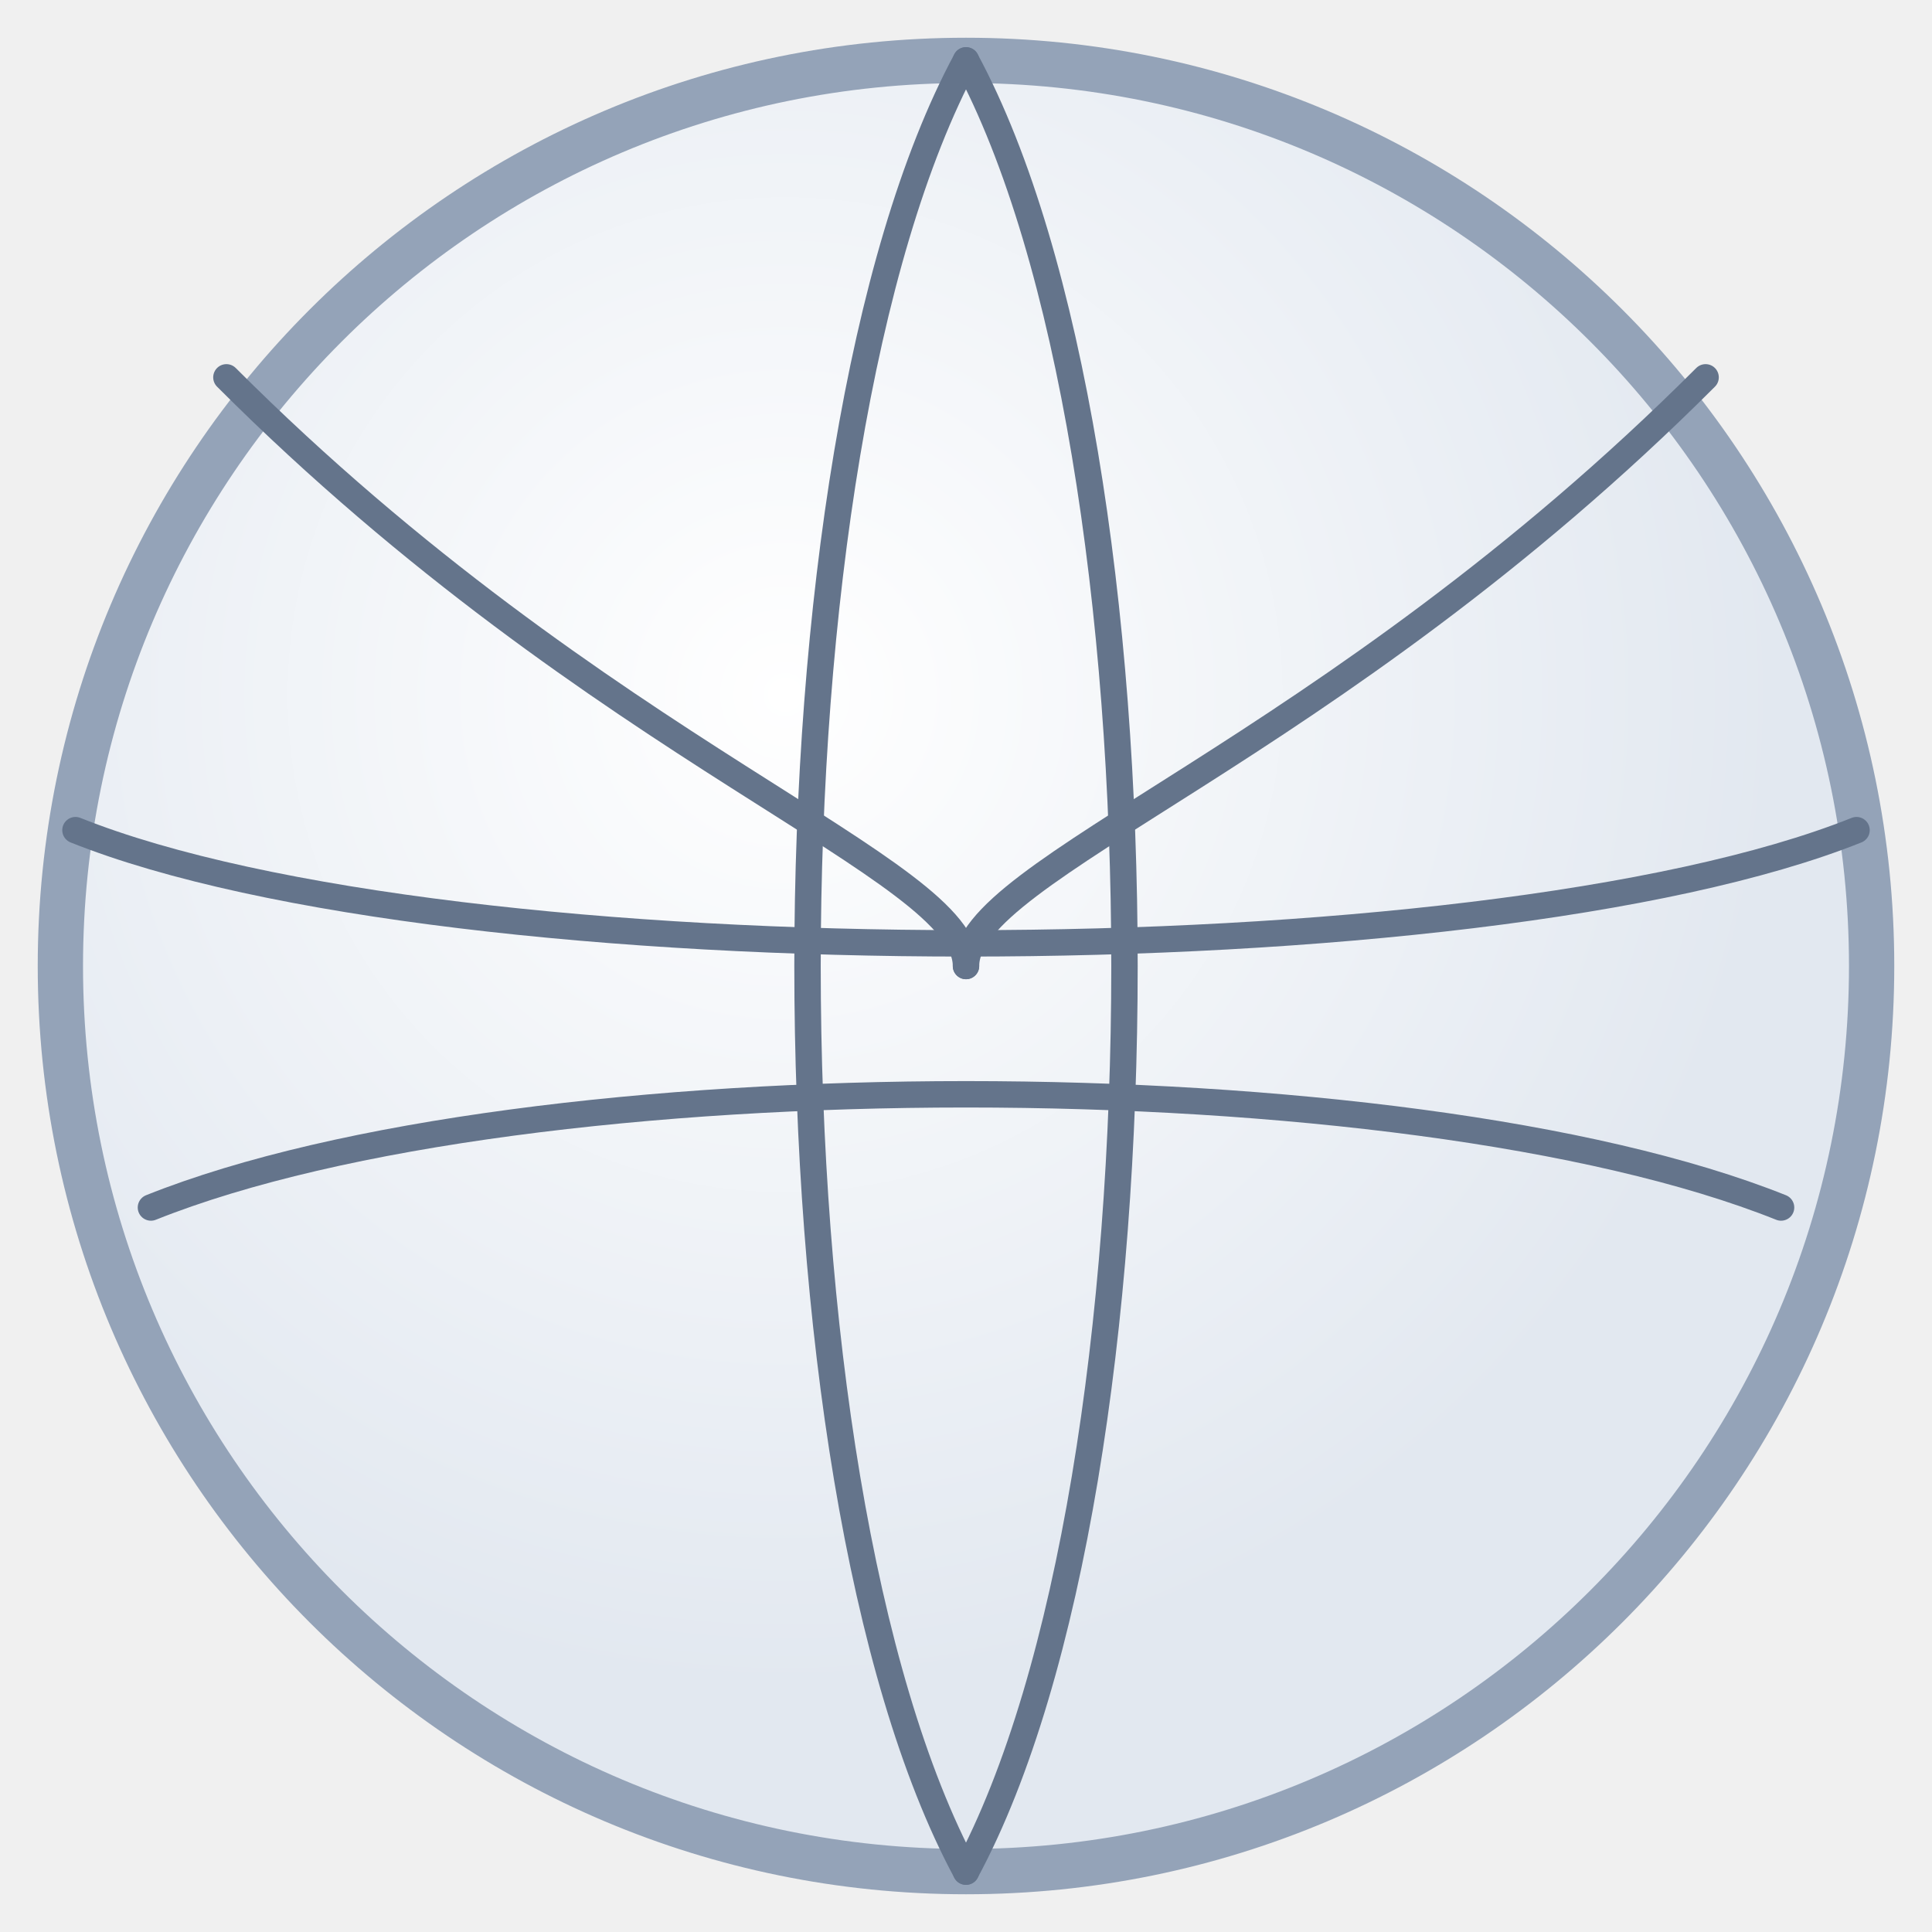
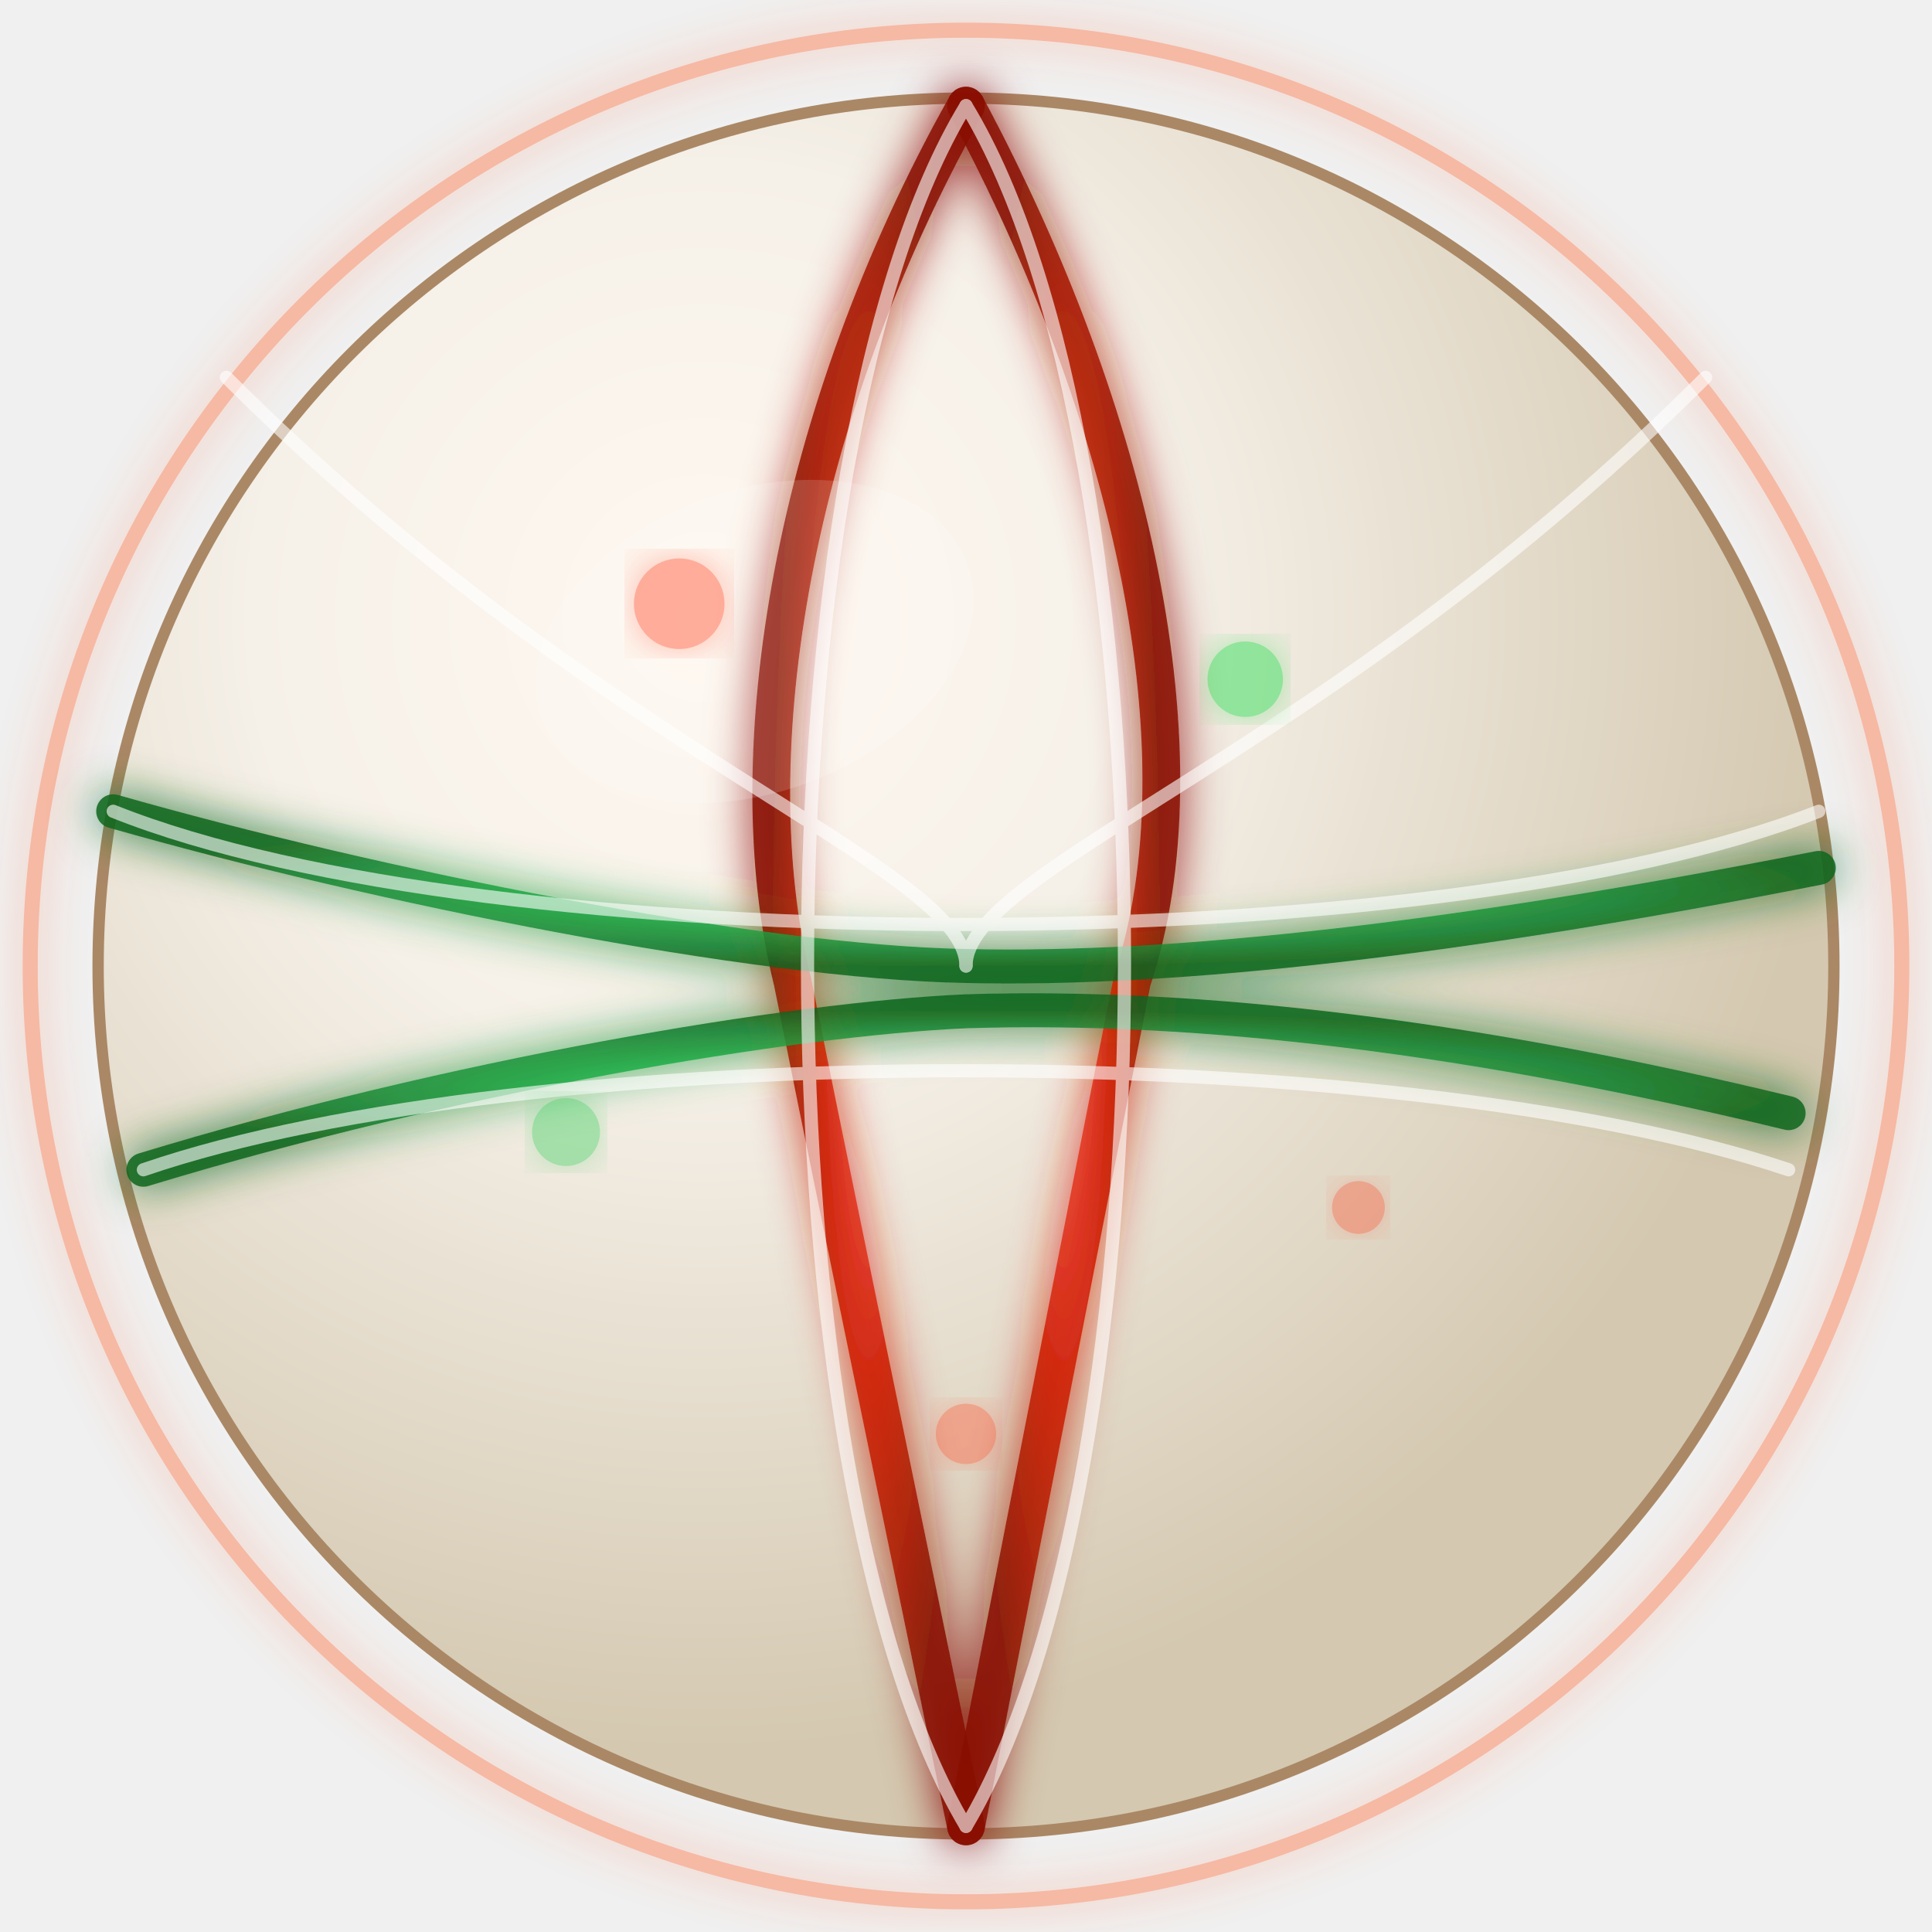
<svg xmlns="http://www.w3.org/2000/svg" viewBox="0 0 512 512">
  <defs>
-     <radialGradient id="b" cx="40%" cy="35%" r="55%">
-       <stop offset="0%" stop-color="#fff" />
-       <stop offset="100%" stop-color="#e2e8f0" />
+     <radialGradient id="glow" cx="35%" cy="30%" r="65%">
+       <stop offset="0%" stop-color="#fff8f0" />
+       <stop offset="40%" stop-color="#f5f0e8" />
+       <stop offset="100%" stop-color="#d4c8b0" />
    </radialGradient>
+     <radialGradient id="lava1" cx="50%" cy="50%" r="50%">
+       <stop offset="0%" stop-color="#ff4444" />
+       <stop offset="50%" stop-color="#cc2200" />
+       <stop offset="100%" stop-color="#881100" />
+     </radialGradient>
+     <radialGradient id="lava2" cx="50%" cy="50%" r="50%">
+       <stop offset="0%" stop-color="#44ff66" />
+       <stop offset="50%" stop-color="#22aa44" />
+       <stop offset="100%" stop-color="#116622" />
+     </radialGradient>
+     <filter id="heat">
+       <feTurbulence type="fractalNoise" baseFrequency="0.03" numOctaves="3" result="noise" />
+       <feDisplacementMap in="SourceGraphic" in2="noise" scale="8" xChannelSelector="R" yChannelSelector="G" />
+     </filter>
+     <filter id="glow-f">
+       <feGaussianBlur stdDeviation="6" result="blur" />
+       <feMerge>
+         <feMergeNode in="blur" />
+         <feMergeNode in="SourceGraphic" />
+       </feMerge>
+     </filter>
  </defs>
-   <circle cx="256" cy="256" r="240" fill="url(#b)" stroke="#94a3b8" stroke-width="12" />
-   <g fill="none" stroke="#64748b" stroke-width="7" stroke-linecap="round">
-     <path d="M256 16 C200 120, 200 392, 256 496" />
-     <path d="M256 16 C312 120, 312 392, 256 496" />
-     <path d="M20 220 C120 260, 392 260, 492 220" />
-     <path d="M40 320 C140 280, 372 280, 472 320" />
+   <circle cx="256" cy="256" r="248" fill="none" stroke="#ff6633" stroke-width="4" opacity=".4" filter="url(#glow-f)" />
+   <circle cx="256" cy="256" r="230" fill="url(#glow)" stroke="#aa8866" stroke-width="3" />
+   <g fill="none" stroke-linecap="round" filter="url(#glow-f)">
+     <path d="M256 28 C210 110, 195 200, 210 260 Q220 310, 256 484" stroke="url(#lava1)" stroke-width="10" opacity=".85" />
+     <path d="M256 28 C300 110, 320 200, 300 260 Q290 310, 256 484" stroke="url(#lava1)" stroke-width="10" opacity=".85" />
+     <path d="M30 215 C100 235, 200 255, 256 256 Q340 258, 482 230" stroke="url(#lava2)" stroke-width="9" opacity=".85" />
+     <path d="M38 310 C120 285, 210 270, 256 268 Q350 265, 474 295" stroke="url(#lava2)" stroke-width="9" opacity=".85" />
+   </g>
+   <g fill="none" stroke="#ffffff" stroke-width="3.5" stroke-linecap="round" opacity=".6">
+     <path d="M256 28 C200 120, 200 390, 256 484" />
+     <path d="M256 28 C312 120, 312 390, 256 484" />
+     <path d="M30 215 C130 255, 380 255, 482 215" />
+     <path d="M38 310 C140 275, 370 275, 474 310" />
    <path d="M60 100 C160 200, 256 230, 256 256" />
    <path d="M452 100 C352 200, 256 230, 256 256" />
  </g>
+   <circle cx="180" cy="160" r="12" fill="#ff4422" opacity=".5" filter="url(#glow-f)" />
+   <circle cx="330" cy="180" r="10" fill="#33dd55" opacity=".5" filter="url(#glow-f)" />
+   <circle cx="256" cy="380" r="8" fill="#ff5533" opacity=".4" filter="url(#glow-f)" />
+   <circle cx="150" cy="300" r="9" fill="#33cc55" opacity=".4" filter="url(#glow-f)" />
+   <circle cx="360" cy="320" r="7" fill="#ff4422" opacity=".35" filter="url(#glow-f)" />
+   <ellipse cx="200" cy="170" rx="60" ry="40" fill="white" opacity=".15" transform="rotate(-20,200,170)" />
</svg>
